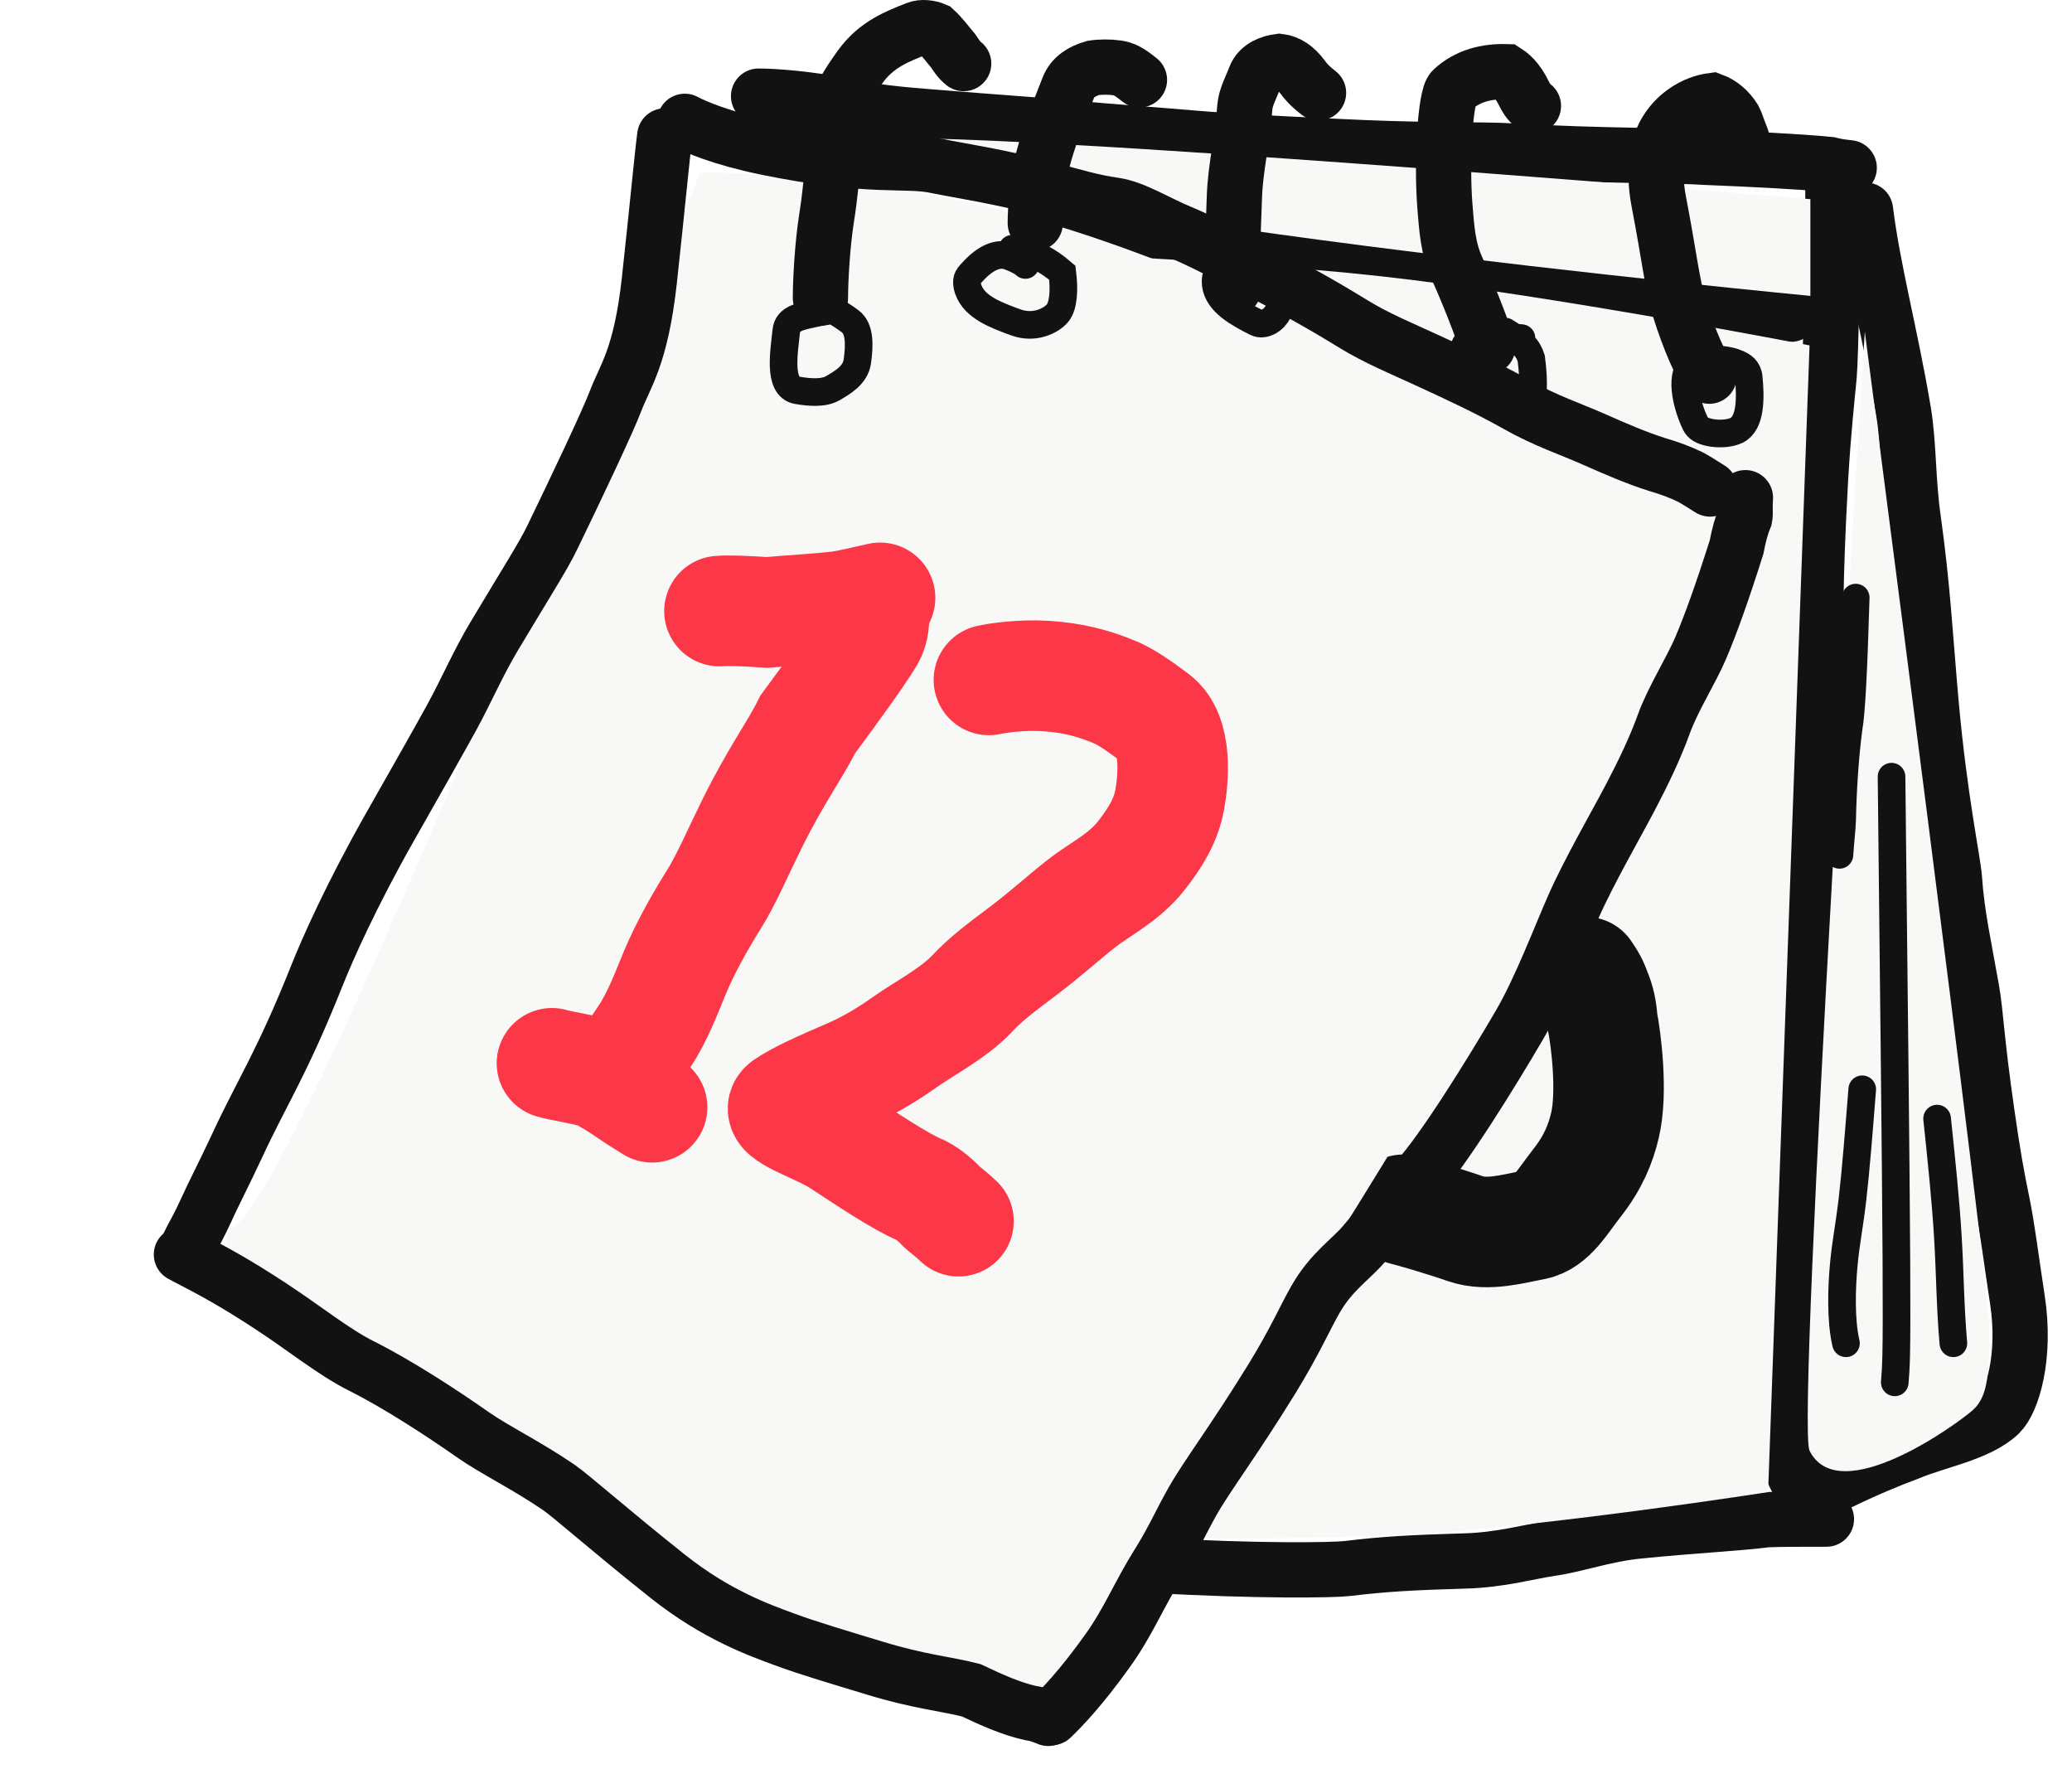
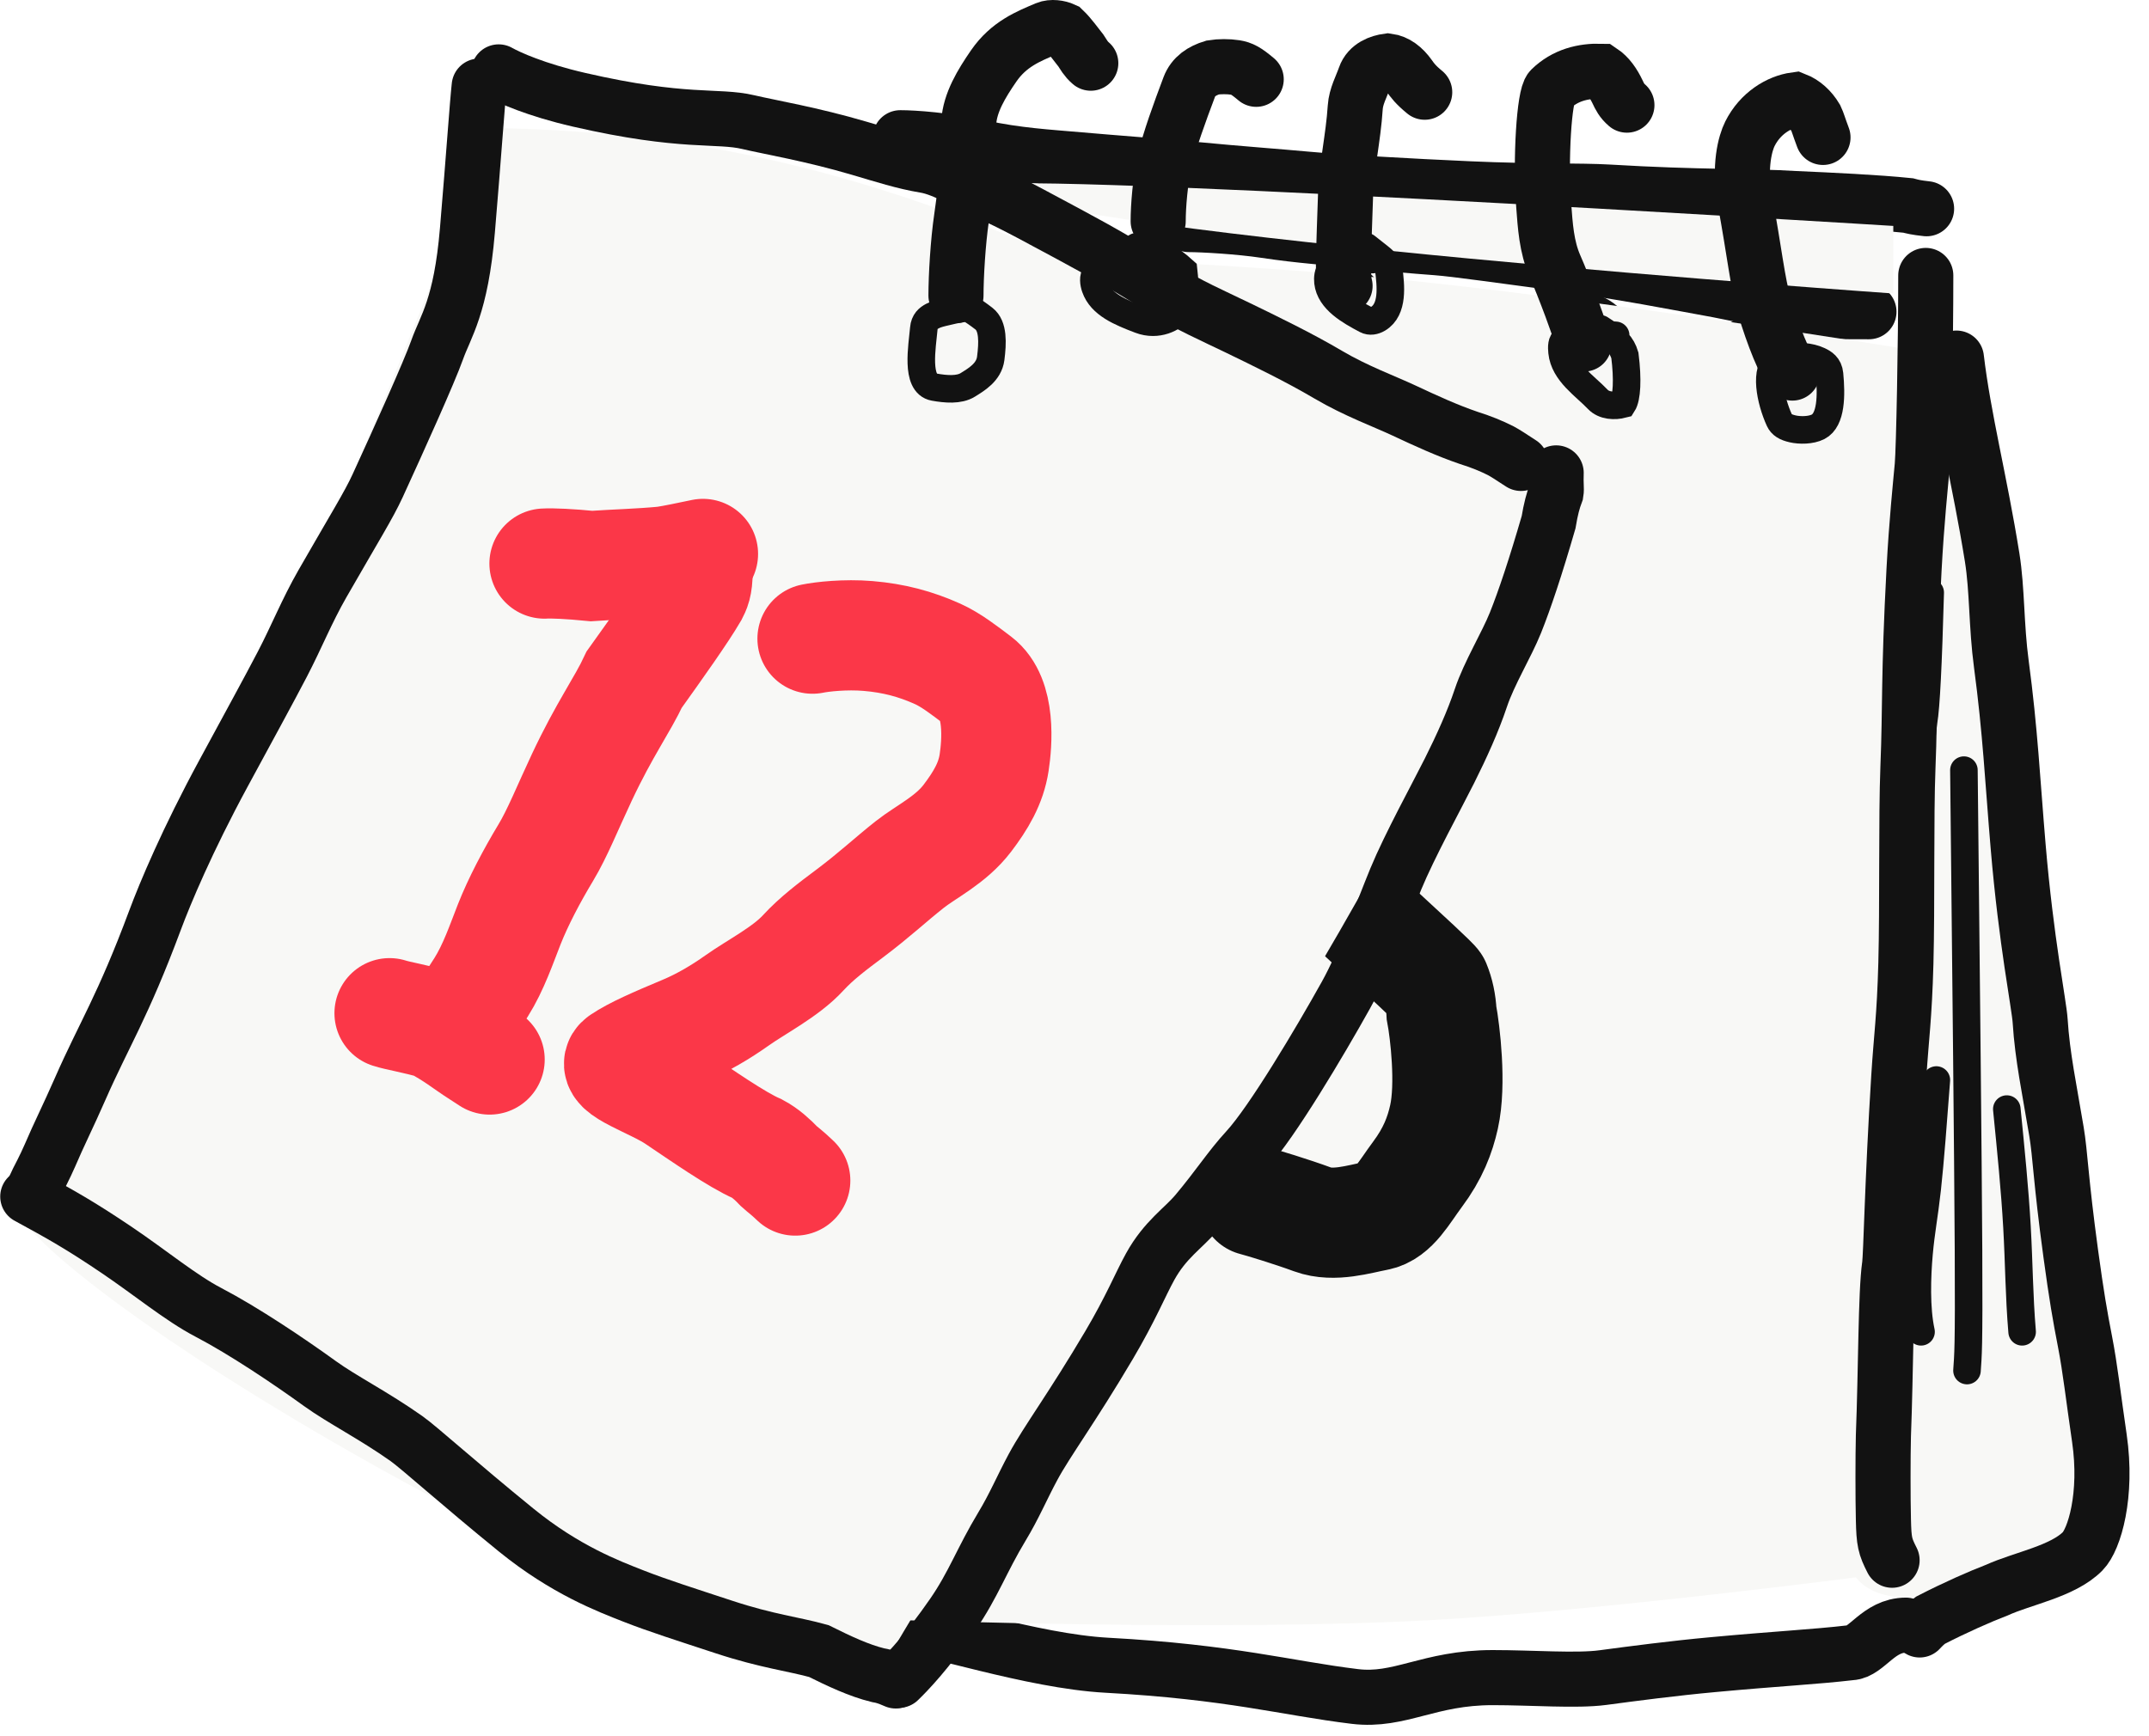
- <svg xmlns="http://www.w3.org/2000/svg" width="75" height="64" viewBox="0 0 75 64" fill="none">
-   <path d="M42.66 17.502C42.893 16.839 43.678 15.504 44.092 14.814C44.498 14.137 45.169 12.914 45.487 11.967C45.614 11.588 45.606 11.141 45.528 10.71C45.49 10.501 45.294 10.356 45.117 10.276C44.94 10.196 44.745 10.196 44.567 10.274C43.841 10.591 43.682 11.528 43.368 12.393C43.1 13.129 42.975 13.925 42.543 14.671C42.308 15.063 42.071 15.419 41.856 15.732C41.757 15.89 41.679 16.046 41.599 16.206" stroke="#121212" stroke-linecap="round" />
-   <path d="M52.676 11.021C52.364 11.215 51.736 11.844 51.383 12.372C51.205 12.637 51.262 13.017 51.321 13.275C51.502 14.08 52.398 14.281 53.144 14.516C53.778 14.716 54.364 14.479 54.658 14.302C55.231 13.959 55.269 12.951 55.191 12.068C54.958 11.613 54.642 11.415 54.329 11.277C54.171 11.218 54.015 11.179 53.737 11.021" stroke="#121212" stroke-linecap="round" />
-   <path d="M59.747 12.2C59.59 12.512 59.511 13.918 59.883 14.79C60.167 15.458 61.197 15.264 61.924 15.361C62.409 15.427 62.849 15.265 63.123 15.01C63.382 14.77 63.4 14.168 63.381 13.501C63.368 13.063 63.166 12.79 62.911 12.594C62.618 12.476 62.302 12.396 61.988 12.338C61.831 12.318 61.675 12.318 61.515 12.318" stroke="#121212" stroke-linecap="round" />
-   <path d="M38.653 8.193C39.198 8.193 40.611 8.271 41.575 8.409C42.998 8.612 44.031 8.664 45.169 8.781C46.154 8.883 47.328 8.978 48.176 9.037C48.946 9.091 50.972 9.369 52.572 9.567C55.273 9.901 57.609 10.349 59.017 10.589C60.449 10.863 62.097 11.177 63.238 11.355C63.63 11.375 64.213 11.375 64.814 11.375" stroke="#121212" stroke-width="2" stroke-linecap="round" />
-   <path d="M27.458 3.479C27.965 3.479 29.221 3.557 30.536 3.831C31.93 4.122 33.185 4.186 34.348 4.284C35.543 4.384 37.741 4.54 38.806 4.637C40.413 4.785 41.983 4.893 43.108 4.991C44.38 5.102 47.046 5.247 49.366 5.344C51.819 5.448 53.656 5.403 54.69 5.462C58.208 5.663 60.242 5.6 61.844 5.698C63.241 5.757 65.036 5.836 66.226 5.953C66.384 5.993 66.54 6.032 66.936 6.072" stroke="#121212" stroke-width="2" stroke-linecap="round" />
-   <path d="M66.346 6.661C66.346 9.118 66.269 12.982 66.209 13.611C66.141 14.328 65.993 15.647 65.895 17.395C65.672 21.383 65.757 22.329 65.659 24.633C65.585 26.384 65.639 29.73 65.581 31.764C65.523 33.798 65.406 34.42 65.307 35.927C65.052 39.801 65.011 42.405 64.952 42.796C64.8 43.809 64.814 46.624 64.716 49.017C64.697 49.816 64.697 51.255 64.716 52.074C64.735 52.893 64.774 53.049 65.05 53.563" stroke="#121212" stroke-width="2" stroke-linecap="round" />
-   <path d="M36.532 56.391C37.432 56.43 39.386 56.509 41.703 56.646C45.512 56.87 48.275 56.824 48.764 56.765C50.151 56.598 51.102 56.549 53.061 56.49C54.336 56.451 55.342 56.156 56.15 56.038C57.085 55.903 58.09 55.529 59.29 55.41C61.234 55.213 62.884 55.135 63.964 54.997C64.453 54.977 65.269 54.977 66.111 54.977" stroke="#121212" stroke-width="2" stroke-linecap="round" />
-   <path d="M67.525 7.604C67.799 9.801 68.423 12.063 68.899 14.881C69.098 16.061 69.055 17.378 69.252 18.769C69.597 21.217 69.685 23.032 69.899 25.438C70.209 28.913 70.707 31.209 70.745 31.796C70.832 33.106 71.098 34.269 71.374 35.841C71.524 36.699 71.531 37.571 71.923 40.294C72.145 41.843 72.276 42.561 72.474 43.522C72.67 44.479 72.788 45.505 73.023 47.033C73.344 49.112 72.83 50.732 72.379 51.163C71.611 51.899 70.087 52.146 69.079 52.579C68.43 52.816 67.492 53.207 66.526 53.679C66.347 53.797 66.231 53.914 66.111 54.034" stroke="#121212" stroke-width="2" stroke-linecap="round" />
-   <path d="M51.5 55.5C45.654 55.88 36.5 55.5 36.5 55.5L34 9C34 9 43.849 9.317 50 10C56.151 10.683 65.5 12.5 65.5 12.5L64 54C64 54 56.406 55.181 51.5 55.5Z" fill="#F8F8F6" />
-   <path d="M50.791 43.782C51.103 43.86 52.198 44.173 53.047 44.468C53.855 44.749 54.833 44.451 55.502 44.332C56.16 44.215 56.563 43.471 57.074 42.822C57.669 42.066 57.939 41.39 58.096 40.72C58.375 39.534 58.137 37.619 57.999 36.93C57.979 36.558 57.901 36.202 57.764 35.889C57.705 35.731 57.666 35.575 57.39 35.179" stroke="#121212" stroke-width="4" stroke-linecap="round" />
-   <path d="M71.417 51.025C70.833 51.549 66.565 54.63 65.5 52.5C65 51.5 67.5 12 67.5 12C67.5 12 72 46.438 72 48C72 49.562 72 50.5 71.417 51.025Z" fill="#F8F8F6" />
-   <path d="M68.468 28.108C68.468 28.147 68.468 28.186 68.506 31.648C68.545 35.109 68.623 41.993 68.644 45.636C68.664 49.279 68.626 49.474 68.585 50.027" stroke="#121212" stroke-linecap="round" />
-   <path d="M67.407 39.421C67.29 40.899 67.174 42.377 67.055 43.391C66.937 44.405 66.82 44.911 66.74 45.754C66.661 46.598 66.622 47.765 66.818 48.613" stroke="#121212" stroke-linecap="round" />
-   <path d="M70.117 40.482C70.273 41.96 70.428 43.438 70.508 44.782C70.589 46.127 70.589 47.293 70.706 48.613" stroke="#121212" stroke-linecap="round" />
-   <path d="M67.171 21.627C67.094 24.271 67.014 25.789 66.917 26.336C66.78 27.349 66.7 28.613 66.68 29.672C66.661 30.109 66.622 30.343 66.582 30.937" stroke="#121212" stroke-linecap="round" />
-   <path d="M65.53 10.708C65.53 10.708 34.03 7.708 31.03 5.208C29.816 4.196 65.53 7.208 65.53 7.208V10.708Z" fill="#F8F8F6" />
-   <path d="M38.081 61.804C28.444 60.408 5.701 46.1 8.404 44.459C11.107 42.818 25.344 6.245 25.344 6.245C40.747 6.329 47.955 13.199 62.532 18.291C54.117 37.642 47.673 45.002 38.081 61.804Z" fill="#F8F8F6" />
-   <path d="M26.042 22.114C26.317 22.091 26.963 22.105 27.763 22.164C28.652 22.083 29.527 22.046 30.43 21.94C30.778 21.882 31.309 21.761 31.856 21.636" stroke="#FB3748" stroke-width="4" stroke-linecap="round" />
-   <path d="M19.979 38.48C20.28 38.573 20.944 38.662 21.631 38.848C22.316 39.196 22.757 39.539 23.038 39.716C23.18 39.805 23.319 39.893 23.604 40.072" stroke="#FB3748" stroke-width="4" stroke-linecap="round" />
-   <path d="M24.062 4.919C23.972 5.578 23.799 7.461 23.505 10.144C23.202 12.911 22.62 13.623 22.293 14.484C21.993 15.275 20.828 17.724 19.997 19.438C19.651 20.152 19.133 20.943 17.894 23.015C17.291 24.024 16.902 24.956 16.348 25.969C15.82 26.933 15.13 28.139 14.099 29.959C12.718 32.4 11.863 34.323 11.468 35.314C10.211 38.47 9.498 39.491 8.579 41.472C8.119 42.463 7.751 43.154 7.415 43.896C7.32 44.1 7.212 44.324 7.112 44.509C7.012 44.694 6.924 44.834 6.682 45.375" stroke="#121212" stroke-width="2" stroke-linecap="round" />
-   <path d="M6.567 45.401C7.753 46.016 8.487 46.412 9.786 47.262C11.002 48.057 12.083 48.936 13.081 49.434C14.377 50.081 16 51.138 17.114 51.921C17.898 52.471 19.058 53.029 20.226 53.829C20.69 54.148 22.085 55.391 24.174 57.05C25.936 58.449 27.505 59 28.387 59.326C29.299 59.663 30.342 59.967 31.707 60.382C33.274 60.859 34.23 60.935 35.152 61.17C35.899 61.525 36.614 61.843 37.294 61.993C37.461 62.015 37.63 62.057 37.945 62.188" stroke="#121212" stroke-width="2" stroke-linecap="round" />
-   <path d="M22.397 39.018C22.459 38.763 22.889 38.183 23.352 37.473C23.833 36.738 24.14 35.885 24.44 35.171C24.791 34.337 25.306 33.405 25.838 32.556C26.283 31.848 26.674 30.918 27.225 29.805C28.109 28.022 28.762 27.18 29.232 26.225C30.123 25.016 31.045 23.757 31.457 23.079C31.542 22.917 31.63 22.778 31.642 22.289" stroke="#FB3748" stroke-width="4" stroke-linecap="round" />
-   <path d="M35.795 24.607C36.138 24.529 36.996 24.413 37.834 24.464C38.77 24.521 39.564 24.713 40.366 25.055C40.85 25.261 41.345 25.637 41.805 25.975C42.645 26.593 42.465 28.242 42.341 28.935C42.205 29.698 41.813 30.324 41.314 30.963C40.686 31.766 39.783 32.198 39.167 32.681C38.44 33.25 37.853 33.805 36.923 34.5C36.274 34.987 35.684 35.427 35.181 35.965C34.525 36.665 33.437 37.227 32.723 37.733C32.104 38.172 31.444 38.568 30.746 38.869C29.7 39.32 28.915 39.668 28.424 40.001C27.959 40.316 29.607 40.797 30.389 41.305C31.309 41.903 32.595 42.775 33.33 43.074C33.626 43.227 33.88 43.452 34.117 43.7C34.244 43.813 34.384 43.901 34.695 44.195" stroke="#FB3748" stroke-width="4" stroke-linecap="round" />
-   <path d="M24.787 4.391C25.152 4.588 26.132 5.008 27.712 5.333C31.544 6.121 32.749 5.76 33.892 6.003C34.666 6.167 36.188 6.383 37.933 6.855C38.813 7.093 39.55 7.313 40.32 7.421C41.06 7.525 41.894 8.067 42.72 8.405C43.506 8.726 44.641 9.335 45.6 9.823C46.679 10.372 47.846 11.022 48.994 11.728C49.815 12.233 50.748 12.619 51.627 13.024C52.627 13.484 53.852 14.047 54.917 14.651C55.916 15.217 56.936 15.562 57.656 15.882C58.463 16.24 59.223 16.571 60.004 16.818C60.433 16.941 60.833 17.093 61.172 17.257C61.333 17.341 61.473 17.429 61.899 17.697" stroke="#121212" stroke-width="2" stroke-linecap="round" />
-   <path d="M38.06 62.162C38.389 61.847 39.107 61.121 40.1 59.728C40.868 58.651 41.202 57.744 41.969 56.523C42.444 55.765 42.734 55.099 43.165 54.335C43.69 53.404 44.642 52.17 46.053 49.876C46.873 48.541 47.247 47.666 47.622 47.015C48.195 46.02 48.87 45.602 49.364 45.028C50.168 44.094 50.623 43.392 51.272 42.7C52.214 41.694 54.028 38.762 55.023 37.053C55.748 35.806 56.426 34.015 56.956 32.806C57.493 31.582 58.523 29.793 59.017 28.851C59.484 27.962 59.918 27.056 60.227 26.199C60.548 25.306 61.214 24.264 61.557 23.458C61.918 22.612 62.343 21.43 62.858 19.801C62.951 19.314 63.042 19.01 63.158 18.722C63.186 18.575 63.152 18.423 63.179 18.011" stroke="#121212" stroke-width="2" stroke-linecap="round" />
-   <path d="M37.117 9.589C37.039 9.511 36.844 9.394 36.53 9.276C35.901 9.039 35.312 9.706 35.076 9.98C34.961 10.114 34.996 10.332 35.054 10.49C35.281 11.107 36.014 11.395 36.779 11.67C37.46 11.915 38.059 11.594 38.274 11.339C38.496 11.078 38.531 10.497 38.453 9.869C37.904 9.394 37.433 9.197 37.12 9.118C36.962 9.079 36.806 9.04 36.646 9" stroke="#121212" stroke-linecap="round" />
-   <path d="M45.715 9.471C45.482 9.471 45.206 9.394 44.892 9.315C44.58 9.236 44.302 9.588 44.106 9.843C44.009 9.969 43.987 10.136 44.006 10.294C44.084 10.949 44.848 11.354 45.477 11.67C45.623 11.743 45.79 11.71 45.929 11.633C46.529 11.296 46.422 10.418 46.344 9.829C46.267 9.59 46.111 9.474 45.953 9.355C45.795 9.237 45.64 9.12 45.479 9" stroke="#121212" stroke-linecap="round" />
-   <path d="M55.072 12.236C54.602 12.197 53.74 12.118 53.129 12.391C52.988 12.454 52.99 12.665 53.009 12.842C53.09 13.602 53.891 14.079 54.382 14.571C54.624 14.814 55.03 14.828 55.344 14.751C55.503 14.517 55.543 13.851 55.426 12.969C55.309 12.592 55.076 12.358 54.482 12" stroke="#121212" stroke-linecap="round" />
-   <path d="M61.843 13.118C61.765 13.04 61.57 13.039 61.315 13.176C60.777 13.463 61.018 14.605 61.37 15.335C61.449 15.499 61.605 15.59 61.879 15.65C62.153 15.71 62.581 15.71 62.859 15.574C63.37 15.325 63.375 14.419 63.297 13.653C63.266 13.346 63.064 13.238 62.887 13.159C62.709 13.079 62.515 13.04 62.317 13.02C62.12 13 61.925 13 61.725 13" stroke="#121212" stroke-linecap="round" />
-   <path d="M29.697 10.786C29.697 10.083 29.775 8.825 29.912 7.943C30.207 6.056 30.128 5.329 30.188 4.464C30.238 3.736 30.677 3.05 31.148 2.402C31.728 1.602 32.483 1.32 33.17 1.045C33.374 0.963 33.659 1.004 33.838 1.082C34.095 1.316 34.291 1.593 34.507 1.847C34.606 1.985 34.684 2.141 34.882 2.301" stroke="#121212" stroke-width="2" stroke-linecap="round" />
-   <path d="M29.932 11.139C30.01 11.139 30.322 11.295 30.774 11.628C31.137 11.896 31.111 12.511 31.033 13.079C30.964 13.583 30.484 13.848 30.151 14.045C29.815 14.243 29.307 14.203 28.855 14.125C28.135 14.001 28.4 12.636 28.459 11.988C28.483 11.724 28.634 11.613 28.791 11.533C28.948 11.454 29.143 11.415 29.321 11.375C29.499 11.336 29.654 11.297 29.932 11.257" stroke="#121212" stroke-linecap="round" />
-   <path d="M53.855 12.553C53.66 11.928 53.11 10.517 52.736 9.708C52.41 9.001 52.363 8.235 52.303 7.489C52.169 5.81 52.322 3.48 52.576 3.245C53.125 2.738 53.812 2.576 54.52 2.595C54.795 2.77 54.993 3.045 55.15 3.359C55.229 3.517 55.307 3.672 55.505 3.833" stroke="#121212" stroke-width="2" stroke-linecap="round" />
-   <path d="M61.868 13.614C61.594 13.34 61.126 12.247 60.789 11.162C60.53 10.328 60.416 9.22 60.043 7.298C59.804 6.067 60.06 5.209 60.237 4.876C60.632 4.128 61.354 3.717 61.984 3.636C62.297 3.752 62.574 3.988 62.77 4.302C62.85 4.459 62.889 4.615 63.047 5.011" stroke="#121212" stroke-width="2" stroke-linecap="round" />
-   <path d="M44.663 10.432C44.545 10.043 44.623 8.942 44.682 7.12C44.717 6.065 44.976 5.056 45.055 3.915C45.084 3.505 45.291 3.167 45.428 2.794C45.572 2.401 45.997 2.262 46.31 2.222C46.624 2.26 46.901 2.456 47.136 2.77C47.254 2.927 47.371 3.083 47.727 3.361" stroke="#121212" stroke-width="2" stroke-linecap="round" />
-   <path d="M37.474 8.075C37.474 7.528 37.552 6.585 37.729 5.858C37.911 5.109 38.297 4.113 38.671 3.168C38.823 2.783 39.162 2.576 39.573 2.458C39.828 2.418 40.178 2.418 40.436 2.457C40.694 2.496 40.849 2.574 41.245 2.89" stroke="#121212" stroke-width="2" stroke-linecap="round" />
+ <svg xmlns="http://www.w3.org/2000/svg" width="78" height="63" viewBox="0 0 78 63" fill="none">
+   <path d="M46.93 17.411C47.15 16.752 47.891 15.424 48.281 14.738C48.665 14.064 49.298 12.848 49.598 11.906C49.718 11.529 49.71 11.085 49.636 10.656C49.601 10.448 49.416 10.305 49.249 10.225C49.081 10.145 48.898 10.145 48.73 10.223C48.045 10.538 47.895 11.47 47.598 12.33C47.345 13.062 47.228 13.853 46.82 14.596C46.598 14.985 46.375 15.339 46.171 15.651C46.078 15.808 46.005 15.963 45.929 16.122" stroke="#121212" stroke-linecap="round" />
+   <path d="M56.382 10.966C56.087 11.159 55.494 11.784 55.161 12.309C54.993 12.573 55.047 12.951 55.102 13.208C55.274 14.008 56.119 14.207 56.823 14.442C57.421 14.641 57.974 14.404 58.251 14.229C58.792 13.887 58.828 12.885 58.755 12.007C58.534 11.554 58.236 11.357 57.941 11.221C57.792 11.161 57.645 11.123 57.382 10.966" stroke="#121212" stroke-linecap="round" />
+   <path d="M63.054 12.138C62.906 12.448 62.831 13.847 63.181 14.714C63.45 15.379 64.421 15.185 65.108 15.282C65.565 15.347 65.98 15.186 66.239 14.933C66.484 14.694 66.501 14.095 66.482 13.432C66.47 12.997 66.279 12.725 66.039 12.53C65.762 12.412 65.464 12.334 65.169 12.275C65.02 12.255 64.873 12.255 64.722 12.255" stroke="#121212" stroke-linecap="round" />
+   <path d="M43.149 8.153C43.664 8.153 44.997 8.231 45.907 8.368C47.249 8.57 48.224 8.622 49.298 8.739C50.227 8.84 51.335 8.934 52.135 8.993C52.862 9.047 54.774 9.323 56.283 9.52C58.832 9.852 61.036 10.298 62.365 10.536C63.716 10.809 65.271 11.12 66.348 11.297C66.718 11.317 67.268 11.317 67.835 11.317" stroke="#121212" stroke-width="2" stroke-linecap="round" />
+   <path d="M32.676 5C33.154 5 34.339 5.077 35.58 5.35C36.896 5.64 38.08 5.703 39.178 5.8C40.305 5.9 42.379 6.055 43.384 6.152C44.901 6.299 46.382 6.406 47.444 6.504C48.644 6.614 51.159 6.758 53.348 6.855C55.663 6.958 57.396 6.914 58.373 6.972C61.691 7.172 63.611 7.109 65.123 7.207C66.441 7.265 68.135 7.344 69.258 7.46C69.407 7.5 69.554 7.538 69.927 7.578" stroke="#121212" stroke-width="2" stroke-linecap="round" />
+   <path d="M32.676 59C33.741 59.042 37.434 60.306 40.176 60.455C44.683 60.7 46.702 61.289 49.176 61.589C50.814 61.787 51.856 60.904 54.176 60.904C55.617 60.904 57.22 61.032 58.176 60.904C59.282 60.756 60.755 60.563 62.176 60.433C64.476 60.219 65.898 60.15 67.176 60C67.754 59.978 68.18 59 69.176 59" stroke="#121212" stroke-width="2" stroke-linecap="round" />
+   <path d="M51.898 58.819C44.475 59.226 32.85 58.819 32.85 58.819L29.676 9C29.676 9 42.183 9.339 49.993 10.071C57.804 10.804 69.676 12.75 69.676 12.75L67.771 57.212C67.771 57.212 58.128 58.477 51.898 58.819Z" fill="#F8F8F6" />
+   <path d="M45.52 43.59C45.814 43.667 46.847 43.979 47.649 44.273C48.411 44.552 49.334 44.255 49.965 44.137C50.586 44.021 50.966 43.28 51.448 42.635C52.01 41.883 52.265 41.211 52.413 40.545C52.676 39.366 52.452 37.461 52.322 36.776C52.303 36.406 52.229 36.052 52.1 35.74C52.044 35.583 47.909 31.894 47.649 31.5" stroke="#121212" stroke-width="4" stroke-linecap="round" />
+   <path d="M76.345 55.688C75.456 56.235 68.956 59.447 67.334 57.227C66.572 56.184 70.38 15 70.38 15C70.38 15 77.233 50.906 77.233 52.535C77.233 54.163 77.233 55.141 76.345 55.688Z" fill="#F8F8F6" />
+   <path d="M71.282 27.959C71.282 27.997 71.282 28.036 71.319 31.479C71.356 34.921 71.429 41.767 71.449 45.39C71.468 49.013 71.431 49.206 71.394 49.757" stroke="#121212" stroke-linecap="round" />
+   <path d="M70.282 39.209C70.171 40.679 70.061 42.149 69.95 43.157C69.838 44.166 69.728 44.668 69.653 45.507C69.578 46.346 69.541 47.507 69.726 48.35" stroke="#121212" stroke-linecap="round" />
+   <path d="M72.839 40.264C72.986 41.734 73.133 43.203 73.208 44.54C73.284 45.878 73.284 47.038 73.395 48.35" stroke="#121212" stroke-linecap="round" />
+   <path d="M70.059 21.513C69.986 24.143 69.911 25.652 69.819 26.196C69.69 27.204 69.614 28.46 69.596 29.514C69.578 29.949 69.541 30.181 69.503 30.771" stroke="#121212" stroke-linecap="round" />
+   <path d="M68.719 10.655C68.719 10.655 38.615 8.552 35.748 6.8C34.587 6.091 68.719 8.202 68.719 8.202V10.655Z" fill="#F8F8F6" />
+   <path d="M31.872 60.804C21.763 59.293 -2.216 44.623 0.597 42.997C3.411 41.372 17.926 4.649 17.926 4.649C34.062 4.897 41.687 11.902 57.012 17.192C48.408 36.613 41.737 43.965 31.872 60.804Z" fill="#F8F8F6" />
+   <path d="M19.763 20.46C20.036 20.443 20.677 20.471 21.47 20.549C22.35 20.488 23.216 20.47 24.109 20.384C24.453 20.333 24.976 20.223 25.515 20.11" stroke="#FB3748" stroke-width="4" stroke-linecap="round" />
+   <path d="M14.139 36.783C14.44 36.882 15.1 36.987 15.786 37.19C16.473 37.554 16.918 37.91 17.201 38.094C17.344 38.187 17.485 38.278 17.771 38.465" stroke="#FB3748" stroke-width="4" stroke-linecap="round" />
+   <path d="M17.393 3.125C17.32 3.785 17.193 5.675 16.965 8.366C16.73 11.142 16.17 11.845 15.866 12.704C15.587 13.492 14.49 15.929 13.707 17.634C13.381 18.344 12.886 19.128 11.707 21.184C11.133 22.185 10.769 23.113 10.244 24.12C9.744 25.078 9.088 26.274 8.109 28.082C6.797 30.505 5.995 32.419 5.627 33.407C4.456 36.553 3.773 37.563 2.908 39.535C2.476 40.521 2.127 41.208 1.813 41.947C1.723 42.149 1.621 42.372 1.526 42.556C1.432 42.74 1.348 42.879 1.121 43.417" stroke="#121212" stroke-width="2" stroke-linecap="round" />
+   <path d="M1.008 43.44C2.198 44.085 2.935 44.5 4.243 45.384C5.467 46.211 6.56 47.119 7.561 47.642C8.861 48.322 10.495 49.422 11.618 50.234C12.408 50.805 13.571 51.391 14.748 52.223C15.216 52.553 16.628 53.835 18.738 55.55C20.518 56.996 22.086 57.586 22.969 57.934C23.881 58.293 24.922 58.621 26.285 59.07C27.85 59.585 28.799 59.683 29.719 59.94C30.468 60.313 31.184 60.649 31.862 60.815C32.028 60.842 32.196 60.887 32.512 61.026" stroke="#121212" stroke-width="2" stroke-linecap="round" />
+   <path d="M16.55 37.377C16.605 37.123 17.017 36.549 17.46 35.846C17.919 35.117 18.203 34.266 18.484 33.555C18.812 32.725 19.301 31.799 19.808 30.957C20.232 30.254 20.598 29.328 21.118 28.222C21.952 26.448 22.579 25.616 23.022 24.666C23.878 23.47 24.762 22.225 25.154 21.552C25.235 21.392 25.318 21.254 25.319 20.762" stroke="#FB3748" stroke-width="4" stroke-linecap="round" />
+   <path d="M29.491 23.186C29.829 23.116 30.677 23.019 31.509 23.089C32.438 23.167 33.23 23.378 34.033 23.739C34.518 23.957 35.018 24.347 35.481 24.697C36.328 25.337 36.19 26.991 36.083 27.686C35.967 28.45 35.592 29.071 35.113 29.702C34.51 30.496 33.625 30.909 33.025 31.381C32.318 31.938 31.749 32.482 30.844 33.161C30.211 33.635 29.637 34.065 29.151 34.594C28.517 35.284 27.452 35.824 26.756 36.318C26.153 36.745 25.508 37.128 24.823 37.415C23.797 37.845 23.026 38.178 22.547 38.502C22.094 38.808 23.739 39.328 24.527 39.857C25.453 40.479 26.749 41.385 27.484 41.702C27.782 41.862 28.039 42.094 28.28 42.348C28.408 42.465 28.549 42.557 28.864 42.859" stroke="#FB3748" stroke-width="4" stroke-linecap="round" />
+   <path d="M18.1 2.61C18.467 2.817 19.447 3.261 21.022 3.623C24.84 4.501 26.026 4.165 27.165 4.435C27.936 4.618 29.45 4.87 31.19 5.383C32.069 5.642 32.804 5.88 33.57 6.006C34.307 6.127 35.147 6.691 35.973 7.049C36.76 7.389 37.9 8.027 38.862 8.539C39.944 9.116 41.117 9.796 42.272 10.532C43.097 11.058 44.031 11.467 44.912 11.893C45.914 12.379 47.143 12.973 48.212 13.604C49.217 14.196 50.236 14.565 50.957 14.903C51.766 15.282 52.527 15.631 53.307 15.897C53.736 16.03 54.135 16.192 54.475 16.365C54.637 16.453 54.778 16.545 55.206 16.824" stroke="#121212" stroke-width="2" stroke-linecap="round" />
+   <path d="M32.625 61.003C32.944 60.693 33.638 59.98 34.59 58.601C35.326 57.535 35.636 56.63 36.367 55.419C36.821 54.668 37.092 54.005 37.501 53.247C38 52.322 38.914 51.102 40.258 48.827C41.04 47.504 41.39 46.631 41.746 45.986C42.291 44.998 42.951 44.592 43.427 44.026C44.202 43.105 44.636 42.41 45.263 41.728C46.172 40.738 47.902 37.83 48.847 36.134C49.537 34.896 50.167 33.11 50.663 31.907C51.167 30.688 52.145 28.912 52.614 27.975C53.056 27.092 53.464 26.191 53.75 25.336C54.047 24.445 54.682 23.412 55.004 22.61C55.342 21.766 55.735 20.588 56.207 18.961C56.288 18.474 56.371 18.169 56.479 17.883C56.504 17.735 56.466 17.582 56.483 17.168" stroke="#121212" stroke-width="2" stroke-linecap="round" />
+   <path d="M41.7 9.542C41.626 9.464 41.442 9.347 41.146 9.23C40.552 8.995 39.996 9.658 39.774 9.93C39.665 10.063 39.698 10.28 39.753 10.438C39.967 11.051 40.659 11.337 41.381 11.611C42.023 11.855 42.588 11.535 42.792 11.282C43.001 11.022 43.034 10.444 42.961 9.82C42.443 9.347 41.998 9.152 41.702 9.074C41.553 9.034 41.406 8.996 41.255 8.956" stroke="#121212" stroke-linecap="round" />
+   <path d="M49.813 9.425C49.593 9.425 49.333 9.347 49.037 9.269C48.741 9.19 48.48 9.541 48.294 9.794C48.203 9.919 48.183 10.086 48.2 10.243C48.274 10.894 48.994 11.297 49.588 11.611C49.726 11.684 49.884 11.651 50.015 11.574C50.581 11.239 50.48 10.366 50.407 9.78C50.333 9.543 50.187 9.427 50.038 9.309C49.889 9.191 49.742 9.075 49.59 8.956" stroke="#121212" stroke-linecap="round" />
+   <path d="M58.642 12.174C58.199 12.135 57.385 12.056 56.809 12.328C56.676 12.391 56.678 12.6 56.696 12.777C56.772 13.533 57.528 14.007 57.991 14.496C58.22 14.738 58.603 14.752 58.899 14.675C59.049 14.443 59.087 13.78 58.977 12.903C58.866 12.528 58.646 12.296 58.086 11.939" stroke="#121212" stroke-linecap="round" />
+   <path d="M65.031 13.051C64.958 12.974 64.773 12.973 64.533 13.108C64.026 13.395 64.253 14.53 64.585 15.256C64.66 15.419 64.807 15.51 65.065 15.569C65.324 15.629 65.728 15.629 65.991 15.494C66.472 15.246 66.477 14.345 66.404 13.584C66.374 13.278 66.183 13.171 66.016 13.091C65.849 13.012 65.665 12.974 65.479 12.954C65.293 12.934 65.109 12.934 64.92 12.934" stroke="#121212" stroke-linecap="round" />
+   <path d="M34.698 10.732C34.698 10.033 34.771 8.781 34.901 7.904C35.18 6.028 35.105 5.305 35.161 4.445C35.208 3.721 35.623 3.039 36.067 2.394C36.615 1.599 37.327 1.319 37.975 1.044C38.168 0.963 38.436 1.004 38.605 1.082C38.848 1.314 39.033 1.589 39.237 1.842C39.33 1.98 39.404 2.134 39.591 2.294" stroke="#121212" stroke-width="2" stroke-linecap="round" />
+   <path d="M34.92 11.083C34.993 11.083 35.288 11.238 35.714 11.569C36.057 11.836 36.032 12.447 35.959 13.013C35.894 13.514 35.441 13.777 35.126 13.973C34.809 14.17 34.33 14.13 33.904 14.053C33.224 13.93 33.474 12.572 33.53 11.928C33.552 11.665 33.695 11.554 33.843 11.475C33.992 11.396 34.175 11.357 34.343 11.318C34.511 11.279 34.658 11.24 34.92 11.2" stroke="#121212" stroke-linecap="round" />
+   <path d="M57.494 12.489C57.31 11.868 56.791 10.464 56.438 9.66C56.13 8.956 56.086 8.195 56.03 7.453C55.903 5.784 56.047 3.467 56.287 3.233C56.805 2.728 57.453 2.568 58.121 2.586C58.381 2.76 58.568 3.034 58.716 3.346C58.79 3.503 58.864 3.658 59.05 3.817" stroke="#121212" stroke-width="2" stroke-linecap="round" />
+   <path d="M65.055 13.544C64.796 13.272 64.355 12.185 64.037 11.106C63.792 10.277 63.685 9.175 63.333 7.263C63.107 6.039 63.349 5.186 63.516 4.855C63.889 4.111 64.57 3.702 65.164 3.621C65.46 3.737 65.721 3.972 65.906 4.283C65.981 4.44 66.018 4.595 66.167 4.989" stroke="#121212" stroke-width="2" stroke-linecap="round" />
+   <path d="M48.82 10.38C48.709 9.993 48.782 8.898 48.838 7.086C48.871 6.038 49.116 5.033 49.19 3.899C49.217 3.492 49.413 3.155 49.542 2.784C49.678 2.393 50.079 2.255 50.375 2.215C50.67 2.254 50.932 2.448 51.154 2.76C51.265 2.917 51.375 3.072 51.711 3.348" stroke="#121212" stroke-width="2" stroke-linecap="round" />
+   <path d="M42.037 8.036C42.037 7.492 42.11 6.554 42.277 5.831C42.449 5.087 42.813 4.096 43.166 3.156C43.31 2.773 43.629 2.568 44.017 2.45C44.258 2.41 44.588 2.41 44.831 2.449C45.075 2.488 45.222 2.565 45.595 2.879" stroke="#121212" stroke-width="2" stroke-linecap="round" />
+   <path d="M69.898 10C69.898 12.444 69.825 16.286 69.769 16.912C69.705 17.625 69.565 18.937 69.472 20.675C69.262 24.641 69.342 25.582 69.25 27.873C69.18 29.614 69.231 32.942 69.176 34.965C69.121 36.987 69.011 37.606 68.917 39.105C68.677 42.958 68.638 45.547 68.583 45.936C68.439 46.944 68.453 49.743 68.36 52.122C68.341 52.917 68.341 54.349 68.36 55.163C68.378 55.977 68.415 56.132 68.675 56.643" stroke="#121212" stroke-width="2" stroke-linecap="round" />
+   <path d="M71.01 13C71.269 15.186 71.857 17.435 72.307 20.237C72.495 21.41 72.454 22.72 72.64 24.104C72.966 26.538 73.048 28.343 73.251 30.735C73.543 34.192 74.012 36.475 74.049 37.059C74.131 38.362 74.382 39.519 74.642 41.082C74.784 41.935 74.791 42.802 75.16 45.51C75.37 47.051 75.494 47.764 75.68 48.721C75.865 49.672 75.976 50.692 76.199 52.212C76.501 54.28 76.016 55.891 75.591 56.319C74.865 57.051 73.427 57.297 72.477 57.728C71.864 57.963 70.979 58.352 70.068 58.821C69.899 58.939 69.789 59.055 69.676 59.174" stroke="#121212" stroke-width="2" stroke-linecap="round" />
</svg>
